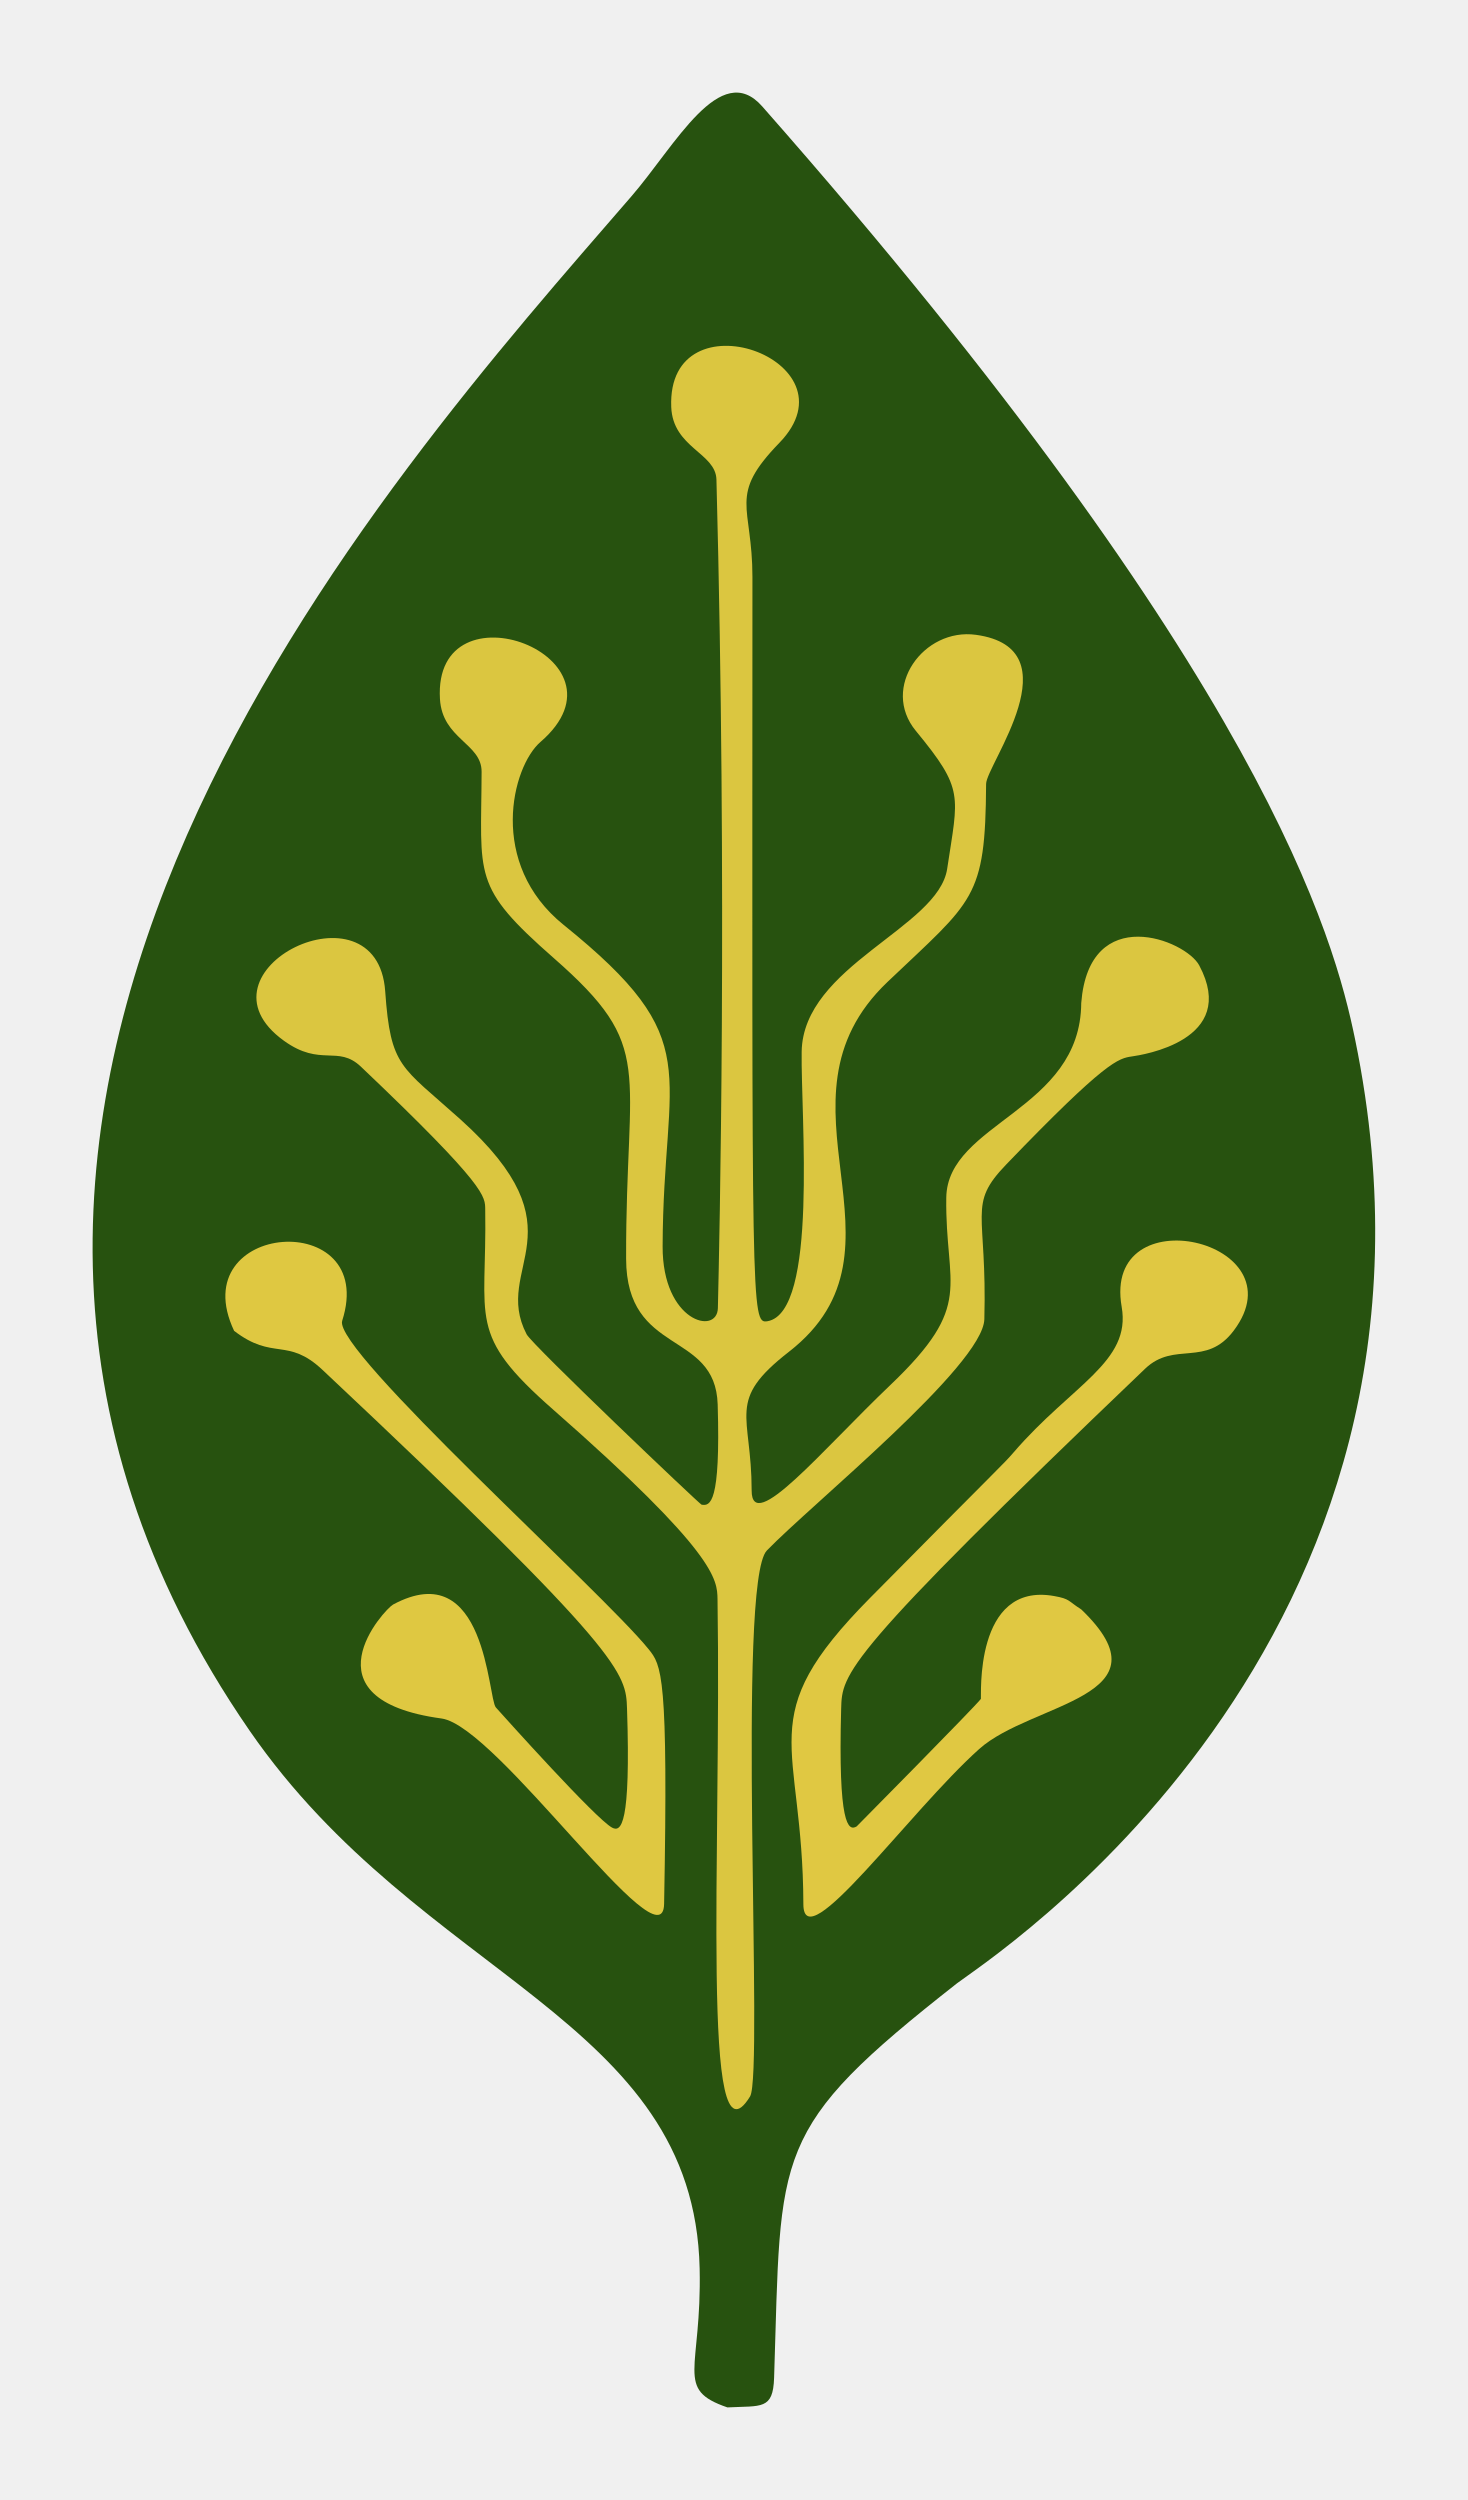
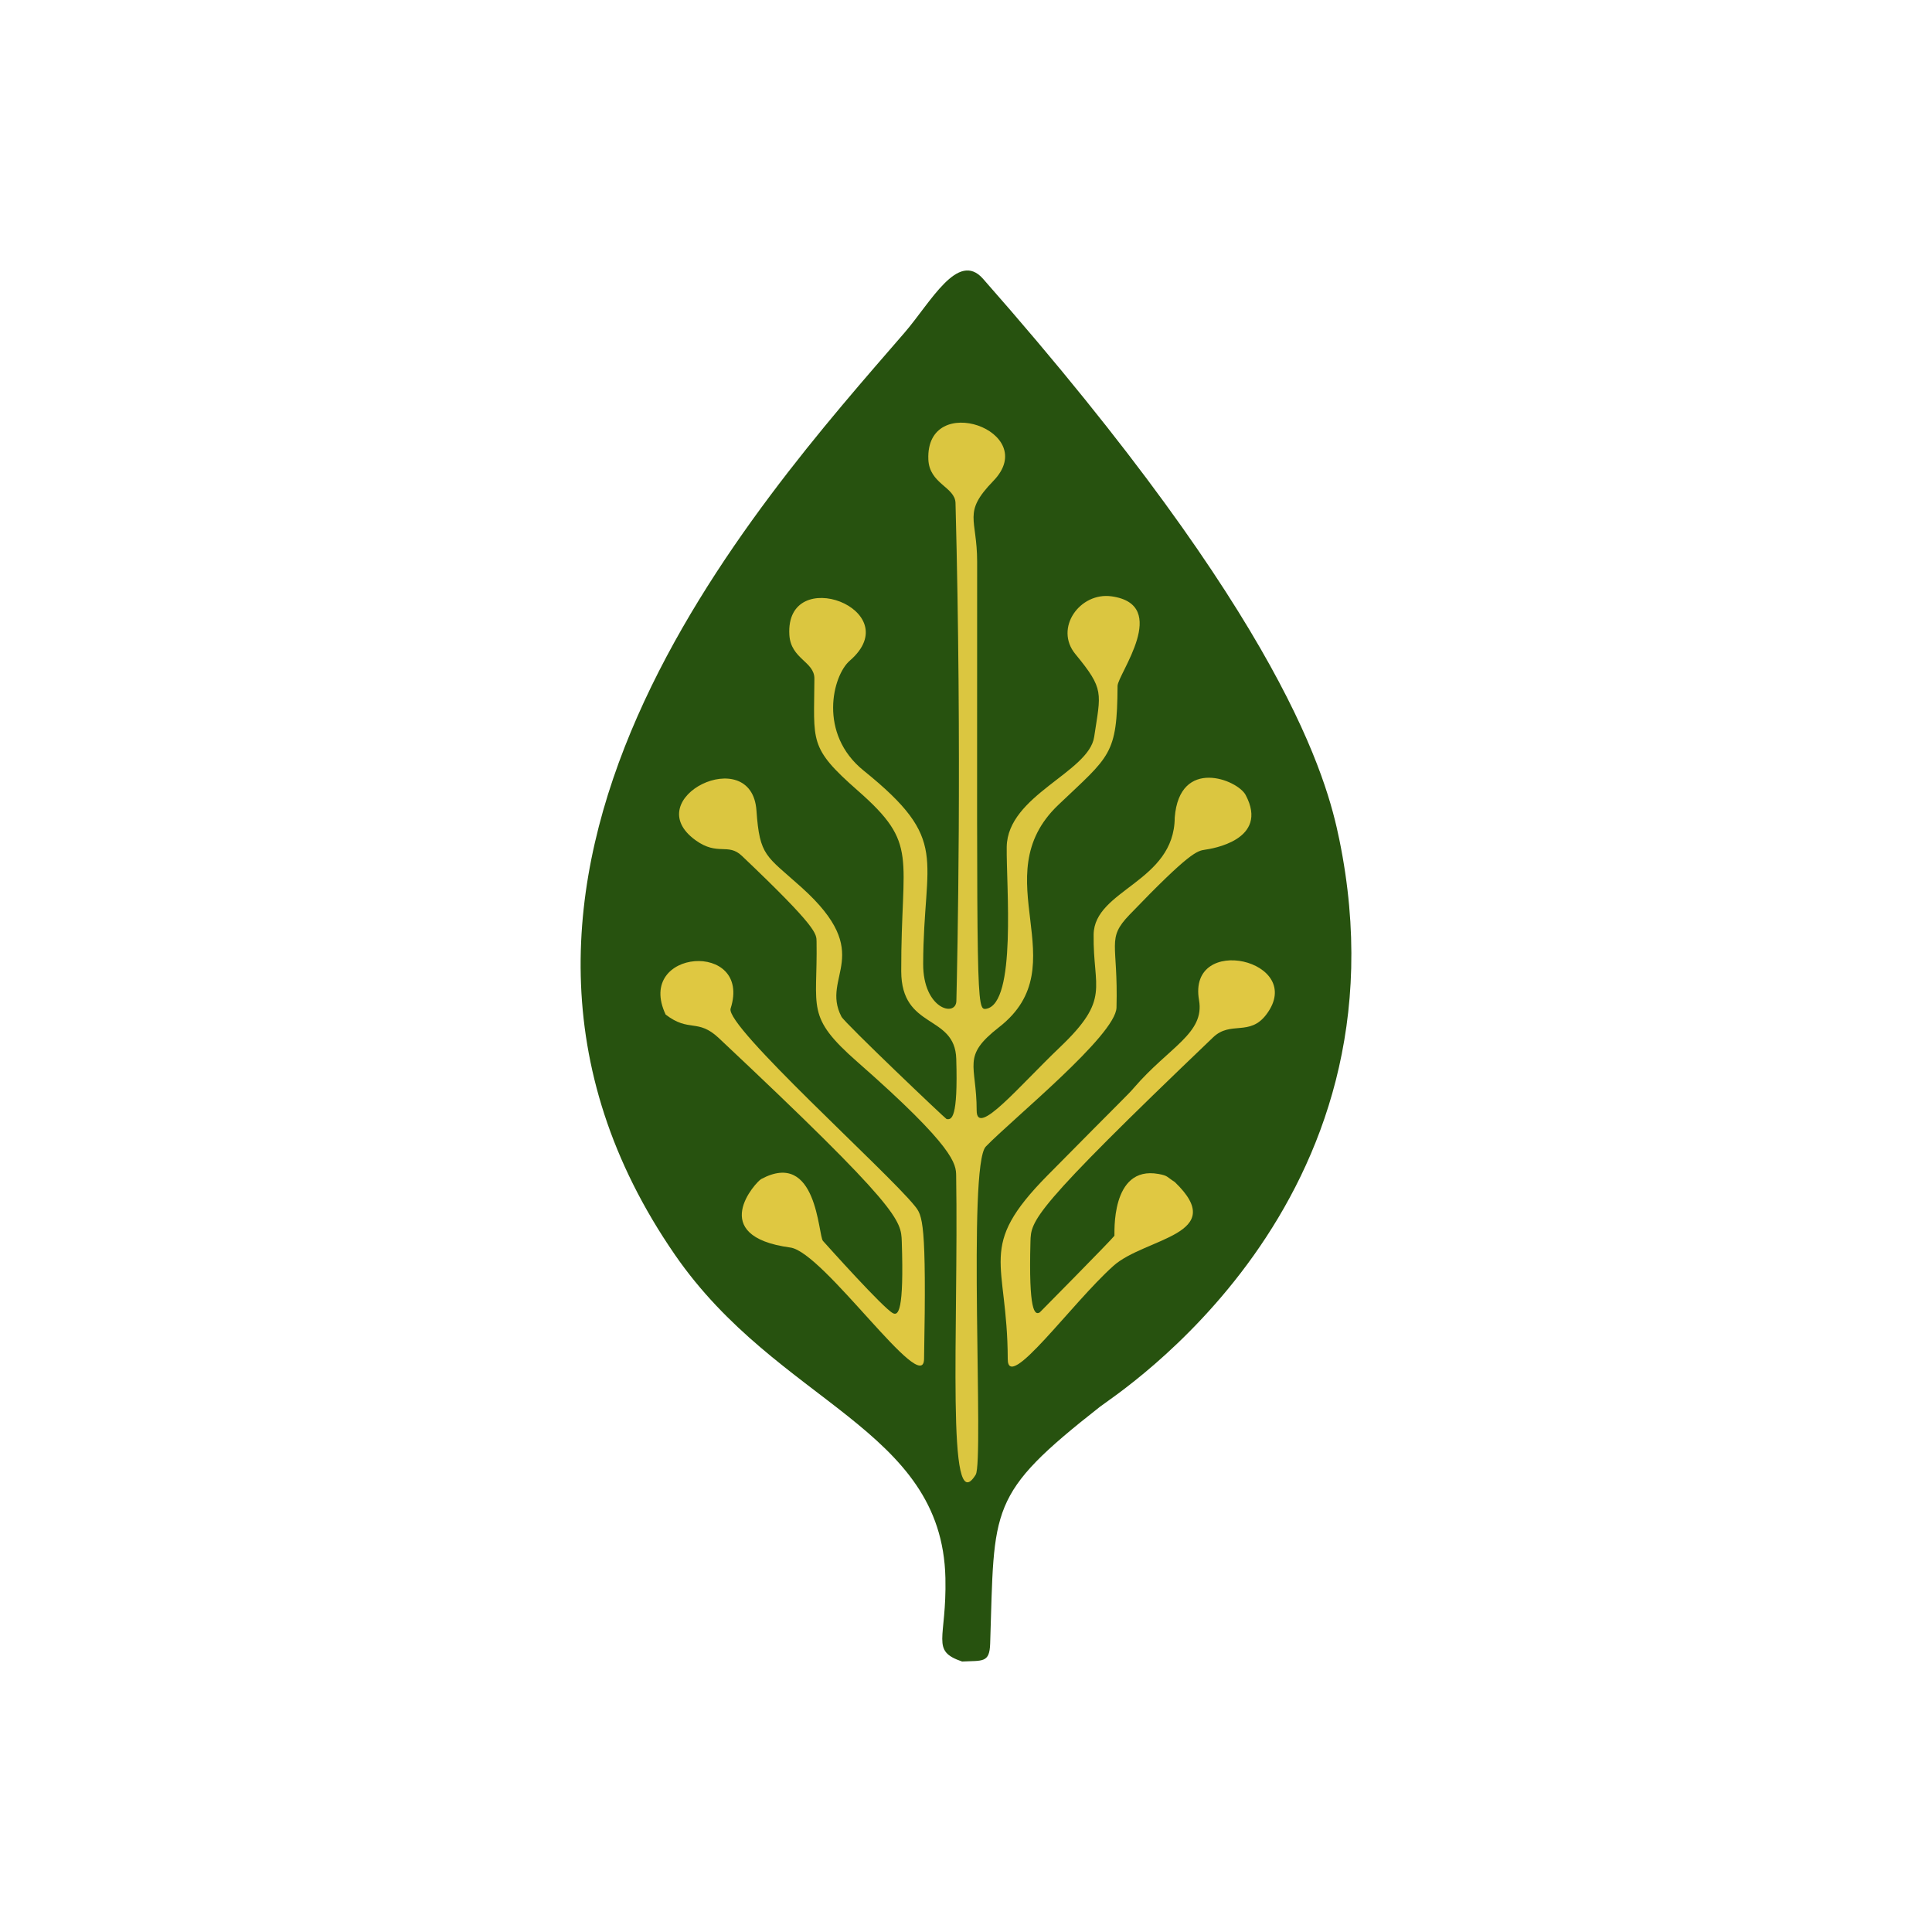
- <svg xmlns="http://www.w3.org/2000/svg" viewBox="717.552 715.111 2072.77 3530.409" version="1.1" xml:space="preserve" style="fill-rule:evenodd;clip-rule:evenodd;stroke-linejoin:round;stroke-miterlimit:2;">
-   <path d="M1744.774,4114.764c-75.188,-25.791 -36.027,-51.376 -39.212,-196.04c-7.799,-354.136 -393.007,-408.326 -635.383,-759.423c-609.878,-883.447 194.234,-1768.108 539.213,-2167.155c61.745,-71.422 125.352,-193.988 184.514,-126.811c711.597,808.004 808.283,1176.6 837.238,1317.395c176.533,858.387 -525.519,1304.412 -561.98,1333.019c-264.823,207.768 -247.946,235.058 -258.454,557.208c-1.486,45.543 -17.665,39.355 -65.936,41.807Z" style="fill:#27520f;" />
-   <path d="M2244.434,2131.487c11.204,-142.872 147.476,-89.061 166.623,-53.1c56.671,106.438 -81.683,126.625 -94.894,128.552c-19.101,2.787 -35.991,5.251 -177.877,152.835c-55.068,57.28 -26.542,65.695 -30.682,218.314c-1.766,65.087 -245.499,262.596 -307.162,326.643c-43.18,44.85 -4.147,739.073 -23.646,770.872c-70.182,114.457 -40.255,-339.49 -45.99,-702.177c-0.436,-27.555 -1.027,-64.921 -232.065,-267.689c-122.713,-107.697 -93.393,-125.258 -95.977,-282.421c-0.305,-18.553 3.803,-31.44 -175.492,-201.838c-32.767,-31.141 -56.67,0.85 -108.656,-36.569c-137.365,-98.875 131.611,-230.427 142.901,-70.005c7.613,108.176 22.156,105.343 106.148,180.885c176.437,158.686 43.67,207.615 93.582,303.607c7.685,14.78 244.506,240.088 247.001,240.548c12.02,2.219 27.036,-0.721 22.783,-141.491c-3.2,-105.887 -128.981,-67.7 -129.306,-205.817c-0.645,-273.677 42.821,-297.367 -101.963,-424.368c-116.671,-102.341 -102.618,-114.554 -102.104,-263.334c0.139,-40.207 -55.447,-45.863 -58.826,-102.754c-10.035,-168.976 280.923,-59.374 141.927,60.717c-40.334,34.848 -74.773,171.65 32.723,258.299c204.5,164.84 140.561,201.137 139.801,454.11c-0.32,106.429 77.135,125.965 78.033,87.048c2.159,-93.58 13.447,-582.734 -2.034,-1170.023c-0.997,-37.825 -61.528,-44.776 -63.83,-102.422c-6.499,-162.727 266.321,-66.62 152.677,50.584c-73.196,75.488 -37.984,87.061 -38.012,189.745c-0.279,1037.464 -2.254,1054.638 21.126,1050.672c72.103,-12.233 46.978,-290.859 48.392,-380.55c1.914,-121.45 192.981,-174.857 205.483,-258.361c15.656,-104.567 24.646,-111.161 -44.184,-194.701c-50.353,-61.114 10.84,-145.959 84.841,-135.715c140.193,19.406 14.467,183.689 14.311,210.571c-0.946,162.857 -17.497,163.689 -139.154,279.548c-178.166,169.676 48.555,376.156 -139.164,522.259c-89.473,69.638 -52.76,87.094 -52.767,196.006c-0.004,63.496 99.731,-57.316 195.546,-148.644c120.488,-114.846 77.514,-137.135 79.302,-264.944c1.484,-106.037 189.71,-123.055 190.585,-274.891Z" style="fill:#dbc640;" />
-   <path d="M1048.137,2594.459c-73.002,-154.919 204.165,-174.964 152.629,-14.112c-13.252,41.362 366.375,381.61 432.478,463.406c18.606,23.024 28.226,34.926 22.136,360.021c-1.717,91.633 -235.684,-251.194 -314.252,-261.854c-198.277,-26.903 -80.382,-154.546 -68.484,-160.935c131.767,-70.764 133.715,132.561 145.151,145.321c12.573,14.029 141.054,157.385 164.117,169.71c12.565,6.715 26.576,-2.545 21.106,-167.892c-1.653,-49.959 -2.544,-76.918 -430.015,-478.483c-49.774,-46.758 -69.496,-12.569 -124.866,-55.184Z" style="fill:#dfc841;" />
-   <path d="M2244.558,2987.95c129.481,124.317 -70.44,130.954 -144.19,197.027c-98.886,88.591 -248.131,298.302 -248.329,219.177c-0.581,-232.853 -74.626,-261.636 93.767,-432.086c187.933,-190.229 187.95,-188.317 202.971,-205.757c82.702,-96.025 166.405,-127.667 152.768,-205.674c-27.763,-158.819 253.604,-93.872 158.453,33.255c-39.544,52.832 -83.875,14.403 -125.314,54.028c-427.351,408.636 -427.932,430.178 -429.282,480.216c-4.424,164.05 9.872,173.473 21.892,166.173c0.122,-0.074 167.142,-168.964 175.444,-180.074c0.979,-1.31 -10.622,-165.766 103.536,-145.233c22.696,4.082 19.015,6.723 38.284,18.948Z" style="fill:#e0c842;" />
+ <svg xmlns="http://www.w3.org/2000/svg" viewBox="0 0 1000 1000">
+   <rect width="1000" height="1000" fill="#ffffff" />
+   <g transform="translate(113.682,-46.309) scale(0.220258)">
+     <path d="M1744.774,4114.764c-75.188,-25.791 -36.027,-51.376 -39.212,-196.04c-7.799,-354.136 -393.007,-408.326 -635.383,-759.423c-609.878,-883.447 194.234,-1768.108 539.213,-2167.155c61.745,-71.422 125.352,-193.988 184.514,-126.811c711.597,808.004 808.283,1176.6 837.238,1317.395c176.533,858.387 -525.519,1304.412 -561.98,1333.019c-264.823,207.768 -247.946,235.058 -258.454,557.208c-1.486,45.543 -17.665,39.355 -65.936,41.807Z" style="fill:#27520f;" />
+     <path d="M2244.434,2131.487c11.204,-142.872 147.476,-89.061 166.623,-53.1c56.671,106.438 -81.683,126.625 -94.894,128.552c-19.101,2.787 -35.991,5.251 -177.877,152.835c-55.068,57.28 -26.542,65.695 -30.682,218.314c-1.766,65.087 -245.499,262.596 -307.162,326.643c-43.18,44.85 -4.147,739.073 -23.646,770.872c-70.182,114.457 -40.255,-339.49 -45.99,-702.177c-0.436,-27.555 -1.027,-64.921 -232.065,-267.689c-122.713,-107.697 -93.393,-125.258 -95.977,-282.421c-0.305,-18.553 3.803,-31.44 -175.492,-201.838c-32.767,-31.141 -56.67,0.85 -108.656,-36.569c-137.365,-98.875 131.611,-230.427 142.901,-70.005c7.613,108.176 22.156,105.343 106.148,180.885c176.437,158.686 43.67,207.615 93.582,303.607c7.685,14.78 244.506,240.088 247.001,240.548c12.02,2.219 27.036,-0.721 22.783,-141.491c-3.2,-105.887 -128.981,-67.7 -129.306,-205.817c-0.645,-273.677 42.821,-297.367 -101.963,-424.368c-116.671,-102.341 -102.618,-114.554 -102.104,-263.334c0.139,-40.207 -55.447,-45.863 -58.826,-102.754c-10.035,-168.976 280.923,-59.374 141.927,60.717c-40.334,34.848 -74.773,171.65 32.723,258.299c204.5,164.84 140.561,201.137 139.801,454.11c-0.32,106.429 77.135,125.965 78.033,87.048c2.159,-93.58 13.447,-582.734 -2.034,-1170.023c-0.997,-37.825 -61.528,-44.776 -63.83,-102.422c-6.499,-162.727 266.321,-66.62 152.677,50.584c-73.196,75.488 -37.984,87.061 -38.012,189.745c-0.279,1037.464 -2.254,1054.638 21.126,1050.672c72.103,-12.233 46.978,-290.859 48.392,-380.55c1.914,-121.45 192.981,-174.857 205.483,-258.361c15.656,-104.567 24.646,-111.161 -44.184,-194.701c-50.353,-61.114 10.84,-145.959 84.841,-135.715c140.193,19.406 14.467,183.689 14.311,210.571c-0.946,162.857 -17.497,163.689 -139.154,279.548c-178.166,169.676 48.555,376.156 -139.164,522.259c-89.473,69.638 -52.76,87.094 -52.767,196.006c-0.004,63.496 99.731,-57.316 195.546,-148.644c120.488,-114.846 77.514,-137.135 79.302,-264.944c1.484,-106.037 189.71,-123.055 190.585,-274.891Z" style="fill:#dbc640;" />
+     <path d="M1048.137,2594.459c-73.002,-154.919 204.165,-174.964 152.629,-14.112c-13.252,41.362 366.375,381.61 432.478,463.406c18.606,23.024 28.226,34.926 22.136,360.021c-1.717,91.633 -235.684,-251.194 -314.252,-261.854c-198.277,-26.903 -80.382,-154.546 -68.484,-160.935c131.767,-70.764 133.715,132.561 145.151,145.321c12.573,14.029 141.054,157.385 164.117,169.71c12.565,6.715 26.576,-2.545 21.106,-167.892c-1.653,-49.959 -2.544,-76.918 -430.015,-478.483c-49.774,-46.758 -69.496,-12.569 -124.866,-55.184Z" style="fill:#dfc841;" />
+     <path d="M2244.558,2987.95c129.481,124.317 -70.44,130.954 -144.19,197.027c-98.886,88.591 -248.131,298.302 -248.329,219.177c-0.581,-232.853 -74.626,-261.636 93.767,-432.086c187.933,-190.229 187.95,-188.317 202.971,-205.757c82.702,-96.025 166.405,-127.667 152.768,-205.674c-27.763,-158.819 253.604,-93.872 158.453,33.255c-39.544,52.832 -83.875,14.403 -125.314,54.028c-427.351,408.636 -427.932,430.178 -429.282,480.216c-4.424,164.05 9.872,173.473 21.892,166.173c0.122,-0.074 167.142,-168.964 175.444,-180.074c0.979,-1.31 -10.622,-165.766 103.536,-145.233c22.696,4.082 19.015,6.723 38.284,18.948Z" style="fill:#e0c842;" />
+   </g>
</svg>
